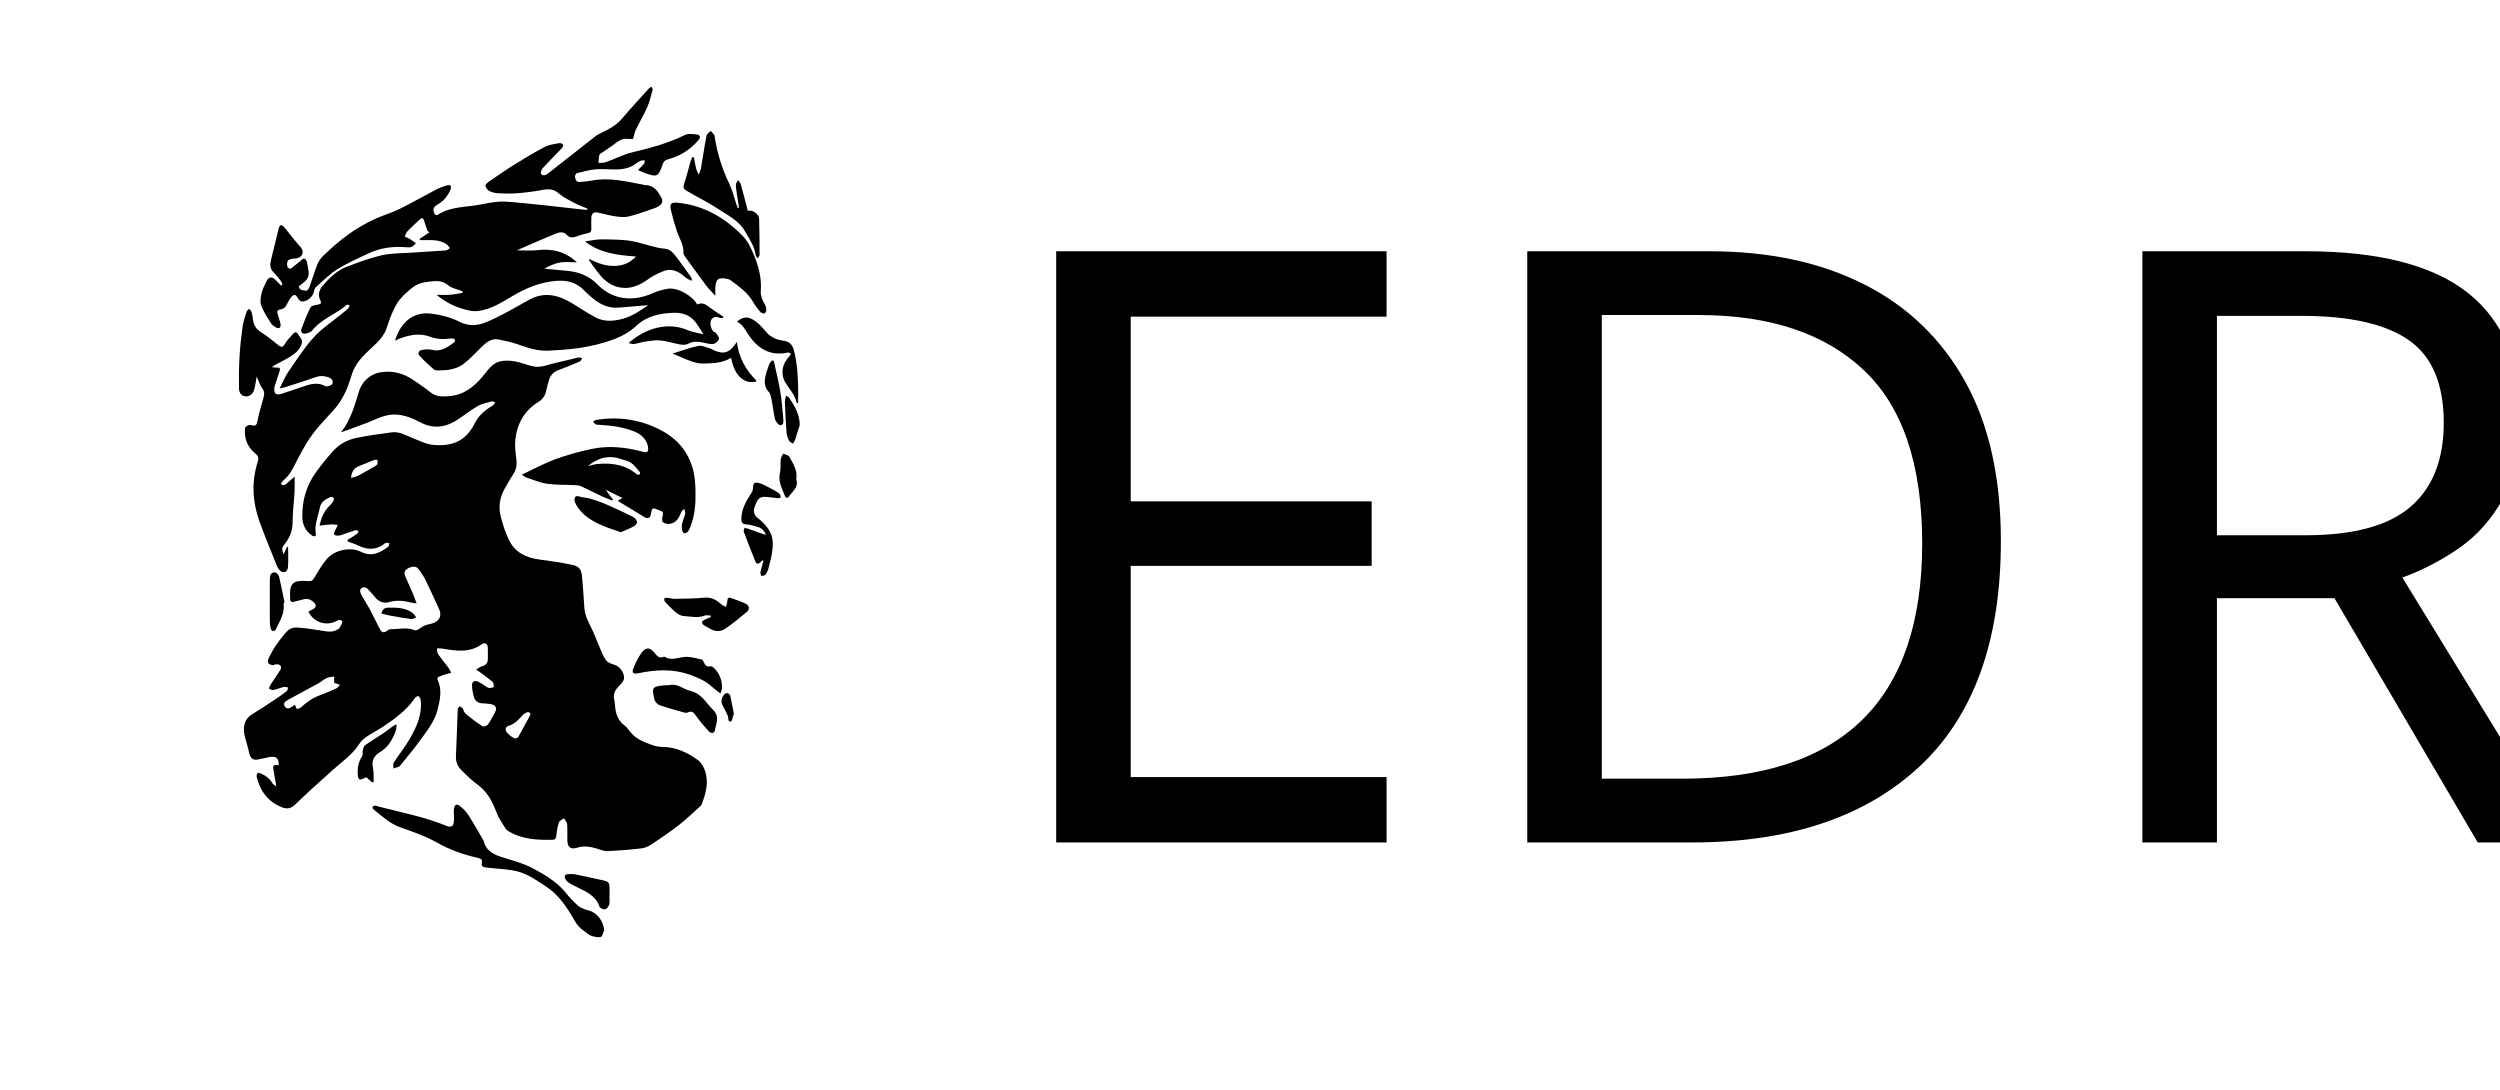
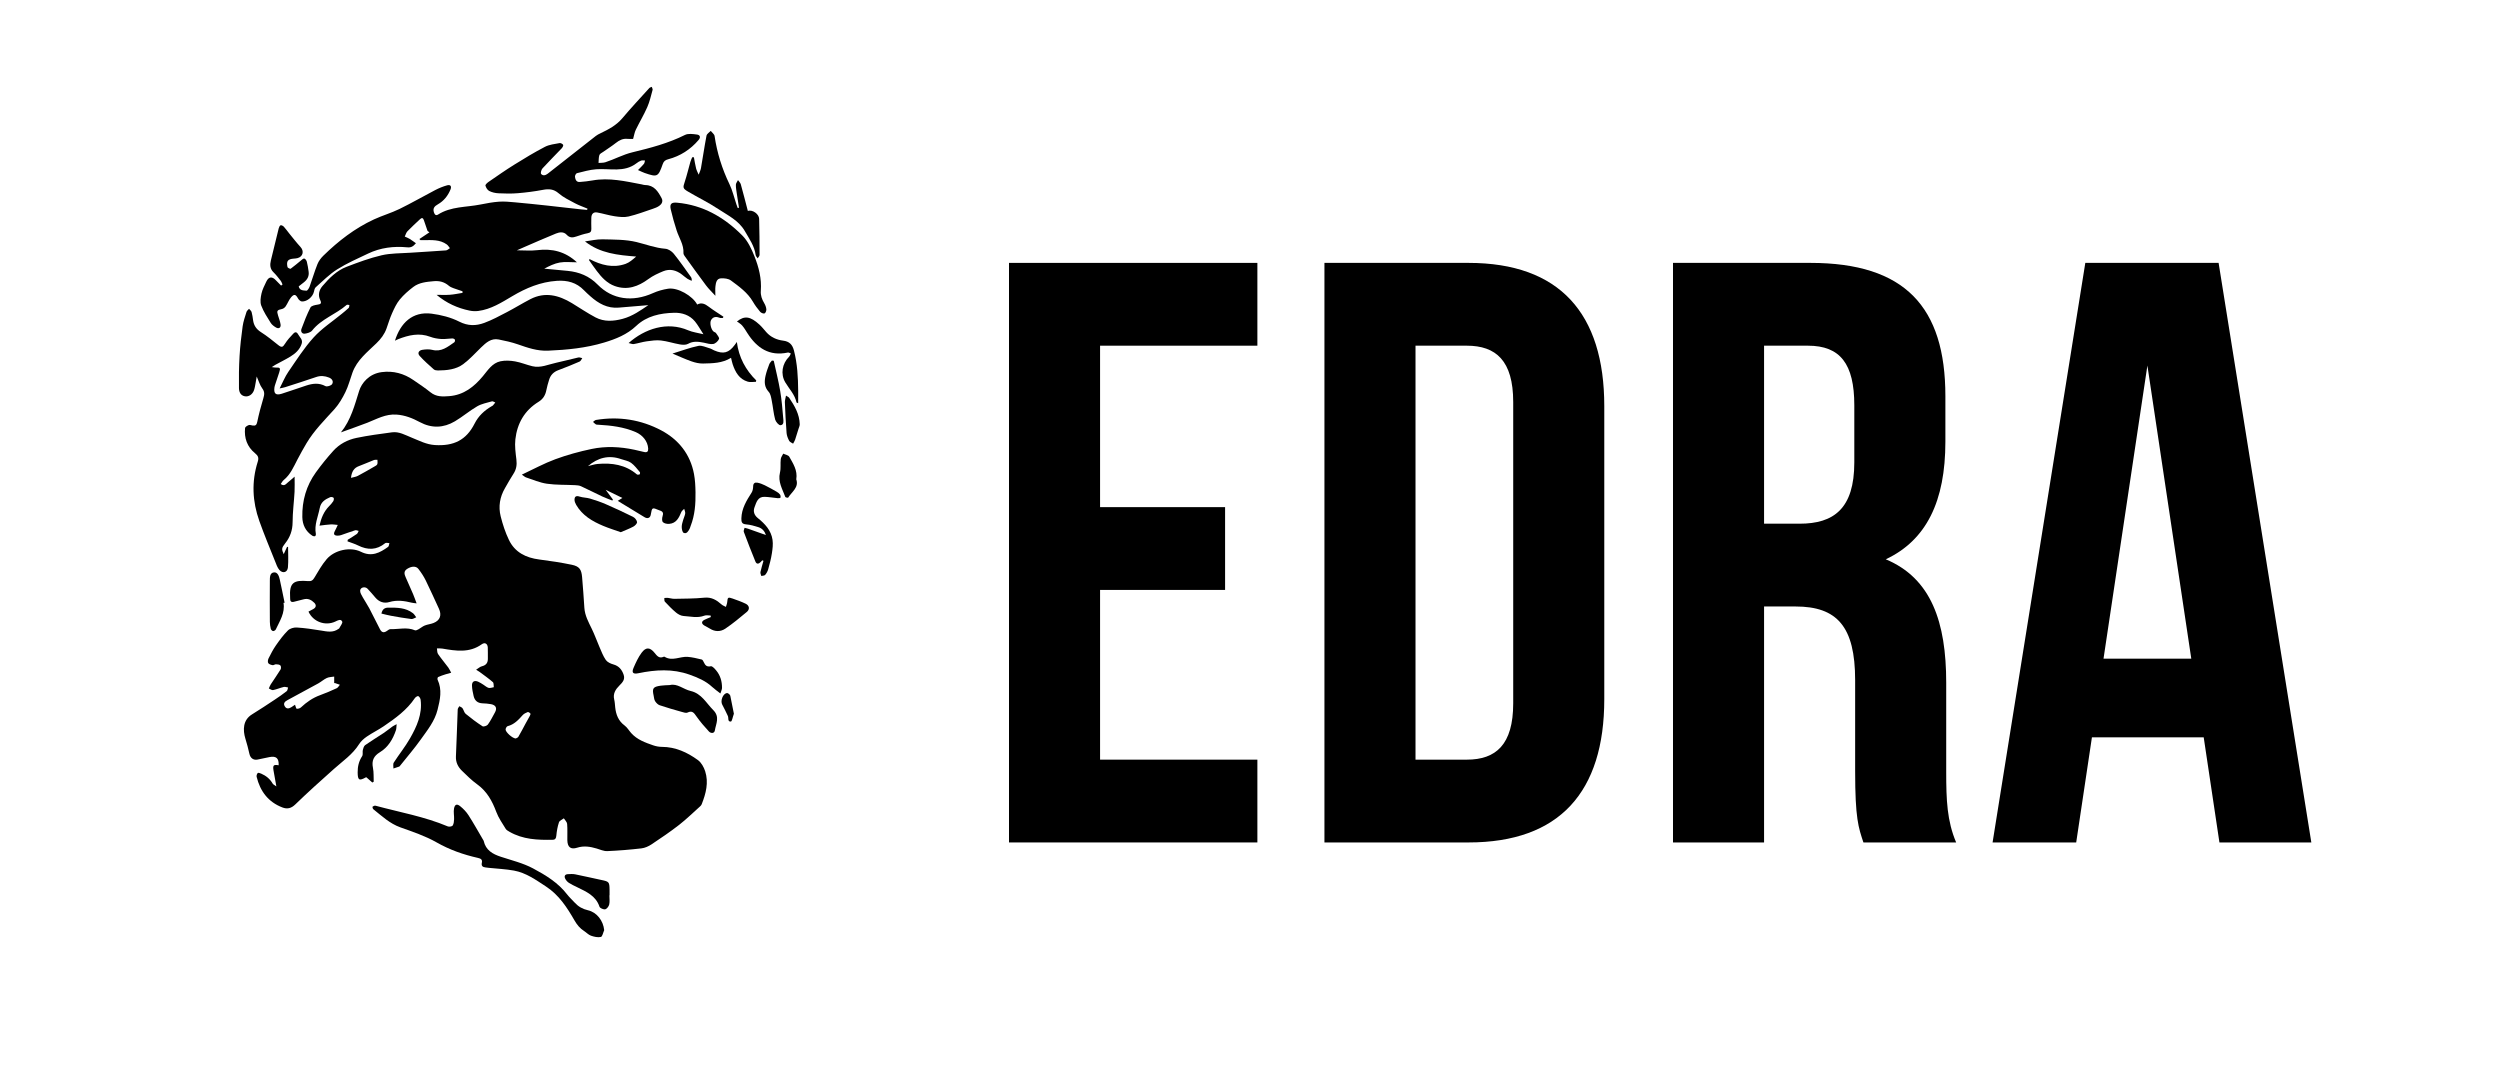
<svg xmlns="http://www.w3.org/2000/svg" version="1.1" id="Layer_1" x="0px" y="0px" width="699px" height="304.5px" viewBox="336 137.5 699 304.5" enable-background="new 336 137.5 699 304.5" xml:space="preserve">
-   <text transform="matrix(1 0 0 1 608.8564 373.0488)" font-family="'BebasNeueBold'" font-size="231.492" letter-spacing="3">EDRA</text>
+   <g enable-background="new    ">
+     <path d="M643.58,279.295h34.955v23.148H643.58v47.455h43.983v23.15h-69.447V211.004h69.447v23.15H643.58V279.295z" />
+     <path d="M706.313,211.004h40.279c25.464,0,37.965,14.121,37.965,40.048V333c0,25.928-12.501,40.049-37.965,40.049h-40.279V211.004z    M731.777,234.154v115.744h14.353c8.103,0,12.964-4.166,12.964-15.74v-84.264c0-11.574-4.861-15.74-12.964-15.74H731.777z" />
+     <path d="M857.013,373.049c-1.39-4.168-2.315-6.713-2.315-19.908v-25.465c0-15.047-5.093-20.602-16.667-20.602h-8.797v65.975H803.77   V211.004h38.428c26.39,0,37.732,12.269,37.732,37.271v12.73c0,16.668-5.324,27.549-16.667,32.873   c12.731,5.324,16.898,17.594,16.898,34.492v25c0,7.871,0.231,13.658,2.778,19.678H857.013z M829.233,234.154v49.77h9.954   c9.491,0,15.278-4.166,15.278-17.131V250.82c0-11.574-3.936-16.666-12.963-16.666H829.233z" />
+     <path d="M982.248,373.049h-25.696l-4.398-29.4h-31.251l-4.398,29.4h-23.38l25.927-162.044h37.27L982.248,373.049z M924.144,321.658   h24.538l-12.27-81.949L924.144,321.658z" />
+   </g>
  <g>
    <path d="M431.324,258.392c2.805-3.491,3.834-7.603,5.1-11.625c0.673-2.14,2.744-4.758,6.289-5.222   c3.25-0.426,6.191,0.375,8.865,2.213c1.623,1.115,3.271,2.204,4.799,3.438c1.609,1.299,3.396,1.211,5.26,1.062   c4.031-0.325,6.9-2.604,9.355-5.547c1.42-1.7,2.629-3.714,4.957-4.201c1.303-0.274,2.748-0.194,4.073,0.037   c1.64,0.288,3.208,0.964,4.837,1.351c2.311,0.551,4.436-0.498,6.619-0.965c2.088-0.445,4.146-1.02,6.229-1.484   c0.334-0.074,0.729,0.117,1.098,0.187c-0.244,0.327-0.42,0.813-0.744,0.955c-1.955,0.848-3.926,1.662-5.924,2.396   c-1.352,0.496-2.215,1.377-2.615,2.727c-0.281,0.943-0.58,1.889-0.758,2.854c-0.264,1.422-0.947,2.524-2.176,3.276   c-3.93,2.411-5.989,6.04-6.494,10.503c-0.209,1.848,0.064,3.771,0.292,5.641c0.176,1.461-0.004,2.74-0.822,3.984   c-0.856,1.303-1.6,2.68-2.383,4.031c-1.423,2.455-1.878,5.124-1.196,7.842c0.564,2.258,1.301,4.518,2.307,6.609   c1.668,3.479,4.748,5,8.482,5.479c3.049,0.392,6.098,0.851,9.104,1.476c2.102,0.438,2.691,1.291,2.875,3.432   c0.246,2.861,0.451,5.727,0.635,8.593c0.139,2.164,1.15,3.989,2.07,5.876c0.807,1.648,1.414,3.393,2.148,5.078   c0.539,1.234,1.012,2.533,1.77,3.625c0.43,0.617,1.332,1.044,2.104,1.254c1.578,0.432,2.418,1.487,2.896,2.916   c0.432,1.295-0.301,2.111-1.182,2.982c-1.047,1.035-1.873,2.267-1.459,3.93c0.174,0.706,0.195,1.447,0.275,2.175   c0.219,2.032,0.881,3.791,2.625,5.077c0.738,0.544,1.225,1.424,1.852,2.125c1.652,1.843,3.9,2.648,6.145,3.423   c0.766,0.264,1.605,0.426,2.414,0.428c3.818,0.014,7.115,1.527,10.094,3.696c0.941,0.687,1.65,1.962,2.023,3.112   c1.021,3.169,0.211,6.242-0.967,9.23c-0.088,0.221-0.256,0.428-0.436,0.588c-1.953,1.75-3.834,3.595-5.898,5.203   c-2.48,1.93-5.09,3.697-7.707,5.438c-0.832,0.55-1.852,1.005-2.828,1.117c-3.172,0.365-6.361,0.629-9.551,0.763   c-0.977,0.04-1.982-0.438-2.961-0.726c-1.793-0.527-3.555-0.828-5.43-0.229c-1.834,0.585-2.719-0.154-2.758-2.104   c-0.029-1.52,0.074-3.049-0.057-4.558c-0.045-0.538-0.598-1.032-0.92-1.548c-0.473,0.365-1.209,0.646-1.365,1.114   c-0.395,1.188-0.617,2.456-0.732,3.709c-0.072,0.756-0.264,1.157-1.041,1.174c-4.182,0.087-8.314-0.075-12.07-2.244   c-0.385-0.224-0.835-0.466-1.052-0.821c-0.931-1.537-2-3.039-2.618-4.701c-1.143-3.073-2.624-5.784-5.367-7.752   c-1.525-1.095-2.877-2.447-4.23-3.763c-1.115-1.083-1.777-2.375-1.697-4.042c0.211-4.373,0.316-8.75,0.5-13.125   c0.012-0.306,0.295-0.601,0.452-0.899c0.3,0.184,0.692,0.301,0.882,0.563c0.352,0.488,0.458,1.214,0.891,1.569   c1.504,1.236,3.067,2.414,4.699,3.473c0.297,0.192,1.247-0.113,1.506-0.471c0.764-1.053,1.338-2.247,1.978-3.391   c0.663-1.183,0.282-2.045-1.085-2.312c-0.803-0.156-1.631-0.199-2.451-0.24c-1.341-0.067-2.137-0.784-2.425-2.042   c-0.22-0.953-0.429-1.929-0.458-2.898c-0.035-1.139,0.652-1.555,1.705-1.116c0.521,0.218,0.996,0.557,1.484,0.854   c0.488,0.299,0.932,0.744,1.459,0.887c0.436,0.117,0.963-0.113,1.451-0.19c-0.076-0.483,0.021-1.169-0.26-1.417   c-1.168-1.021-2.451-1.913-3.696-2.845c-0.223-0.167-0.471-0.302-0.987-0.63c0.64-0.396,1.08-0.827,1.596-0.952   c1.208-0.292,1.721-0.992,1.688-2.199c-0.029-1.026,0.035-2.058-0.025-3.081c-0.063-1.066-0.824-1.492-1.684-0.877   c-3.464,2.477-7.232,1.857-11.021,1.205c-0.492-0.085-1.008-0.035-1.512-0.047c0.094,0.527,0.033,1.158,0.31,1.562   c0.896,1.309,1.933,2.521,2.877,3.797c0.323,0.438,0.535,0.957,0.798,1.438c-0.516,0.144-1.037,0.269-1.547,0.437   c-0.712,0.231-1.43,0.461-2.107,0.774c-0.14,0.065-0.234,0.547-0.145,0.74c1.32,2.809,0.701,5.562-0.006,8.396   c-0.807,3.232-2.852,5.713-4.691,8.307c-1.773,2.501-3.787,4.831-5.699,7.233c-0.103,0.129-0.201,0.301-0.338,0.353   c-0.529,0.2-1.074,0.36-1.615,0.536c0.021-0.56-0.164-1.25,0.096-1.654c1.462-2.28,3.188-4.401,4.527-6.745   c1.897-3.318,3.496-6.802,2.984-10.811c-0.048-0.381-0.336-0.852-0.652-1.025c-0.174-0.096-0.762,0.259-0.957,0.549   c-2.248,3.352-5.448,5.646-8.703,7.866c-1.524,1.039-3.202,1.851-4.725,2.892c-0.826,0.562-1.644,1.283-2.168,2.119   c-1.818,2.888-4.594,4.753-7.062,6.958c-3.638,3.247-7.274,6.503-10.774,9.897c-1.156,1.122-2.257,1.362-3.607,0.847   c-3.976-1.518-6.221-4.537-7.209-8.572c-0.08-0.324,0.088-0.82,0.322-1.064c0.123-0.133,0.656,0.049,0.965,0.184   c1.344,0.587,2.442,1.461,3.187,2.768c0.157,0.277,0.54,0.428,1.044,0.805c-0.301-1.684-0.564-3.075-0.797-4.471   c-0.24-1.445,0.029-1.703,1.438-1.438c0.092-1.962-0.666-2.655-2.545-2.3c-1.121,0.212-2.232,0.472-3.351,0.699   c-1.181,0.238-2.031-0.439-2.284-1.619c-0.307-1.434-0.705-2.849-1.128-4.252c-0.716-2.38-0.724-5.179,1.867-6.767   c2.163-1.33,4.278-2.738,6.396-4.14c1.125-0.746,2.234-1.519,3.297-2.351c0.246-0.193,0.265-0.674,0.387-1.021   c-0.401-0.061-0.834-0.243-1.2-0.154c-1.013,0.244-1.983,0.67-3,0.879c-0.347,0.071-0.784-0.289-1.181-0.453   c0.175-0.381,0.303-0.791,0.529-1.139c0.913-1.402,1.887-2.768,2.76-4.193c0.168-0.275,0.136-0.924-0.07-1.117   c-0.275-0.258-0.807-0.301-1.232-0.314c-0.308-0.01-0.648,0.305-0.929,0.249c-0.444-0.087-1.022-0.257-1.228-0.589   c-0.191-0.309-0.096-0.938,0.092-1.314c0.621-1.235,1.254-2.48,2.043-3.611c1.023-1.471,2.099-2.936,3.361-4.191   c0.562-0.559,1.653-0.88,2.475-0.828c2.281,0.145,4.557,0.479,6.816,0.854c1.68,0.28,3.325,0.658,4.853-0.468   c0.065-0.049,0.171-0.073,0.2-0.137c0.316-0.646,1.035-1.488,0.842-1.906c-0.393-0.853-1.264-0.316-1.926-0.004   c-2.797,1.314-6.199,0.084-7.504-2.783c0.455-0.242,0.92-0.479,1.373-0.735c0.824-0.462,0.836-1.147,0.256-1.729   c-0.803-0.808-1.778-1.313-3.002-0.971c-0.869,0.242-1.754,0.426-2.623,0.67c-0.836,0.233-1.156-0.113-1.131-0.916   c0.002-0.041,0-0.084-0.002-0.125c-0.291-4.338,0.987-5.061,5.015-4.725c0.899,0.075,1.301-0.186,1.743-0.917   c1.072-1.782,2.105-3.629,3.445-5.204c2.182-2.564,6.619-3.558,9.6-2.072c2.992,1.493,5.289,0.277,7.584-1.375   c0.246-0.179,0.25-0.693,0.367-1.053c-0.399-0.003-0.94-0.178-1.176,0.016c-2.4,1.979-4.91,1.968-7.586,0.636   c-0.939-0.468-1.963-0.767-2.949-1.142c0.021-0.148,0.041-0.298,0.062-0.447c0.854-0.535,1.729-1.041,2.549-1.623   c0.247-0.176,0.344-0.562,0.51-0.852c-0.328-0.066-0.697-0.266-0.979-0.179c-1.324,0.41-2.621,0.91-3.938,1.353   c-0.305,0.103-0.643,0.152-0.963,0.152c-1.009-0.002-1.244-0.439-0.771-1.312c0.296-0.547,0.539-1.123,0.807-1.687   c-0.658-0.052-1.318-0.174-1.971-0.142c-0.998,0.053-1.99,0.211-3.146,0.344c0.492-2.172,1.23-3.939,2.641-5.389   c0.429-0.44,0.861-0.894,1.191-1.405c0.168-0.263,0.264-0.771,0.12-0.981c-0.137-0.197-0.692-0.298-0.954-0.186   c-1.387,0.59-2.599,1.343-2.923,3.033c-0.459,2.4-1.571,4.695-1.087,7.244c0.038,0.198-0.09,0.588-0.22,0.625   c-0.229,0.068-0.563,0.008-0.771-0.129c-1.869-1.225-2.75-3.043-2.793-5.207c-0.089-4.562,1.107-8.789,3.791-12.5   c1.508-2.086,3.137-4.1,4.86-6.012c1.721-1.908,3.989-3.105,6.472-3.621c3.284-0.679,6.62-1.123,9.947-1.566   c2.007-0.269,3.73,0.779,5.516,1.49c2.117,0.844,4.096,1.926,6.512,2.071c5.228,0.317,8.732-1.368,11.068-5.998   c1.088-2.157,2.719-3.649,4.732-4.834c0.142-0.083,0.306-0.147,0.414-0.264c0.23-0.251,0.432-0.53,0.646-0.797   c-0.316-0.118-0.68-0.402-0.939-0.328c-1.401,0.399-2.897,0.679-4.133,1.396c-2.154,1.25-4.071,2.908-6.217,4.18   c-3.186,1.889-6.502,2.016-9.832,0.223c-2.027-1.092-4.095-1.922-6.486-2.096c-3.076-0.223-5.541,1.25-8.196,2.285   C436.242,256.643,433.775,257.496,431.324,258.392z M452.486,306.205c-0.658-0.09-1.01-0.107-1.346-0.189   c-2.083-0.509-4.137-0.824-6.288-0.18c-1.467,0.438-2.837-0.012-3.879-1.231c-0.722-0.843-1.433-1.696-2.203-2.493   c-0.69-0.715-2.019-0.414-2.073,0.521c-0.037,0.61,0.407,1.283,0.732,1.875c0.568,1.035,1.259,2.003,1.811,3.046   c1.035,1.956,1.986,3.956,3.017,5.916c0.495,0.945,1.149,1.021,2.006,0.381c0.276-0.206,0.632-0.456,0.942-0.445   c2.274,0.07,4.584-0.641,6.828,0.328c0.252,0.108,0.707-0.138,1.021-0.309c0.581-0.316,1.09-0.789,1.696-1.029   c0.793-0.316,1.683-0.395,2.477-0.712c1.832-0.729,2.336-2.196,1.49-4.001c-1.234-2.633-2.401-5.3-3.688-7.906   c-0.558-1.134-1.273-2.207-2.045-3.209c-0.662-0.865-1.925-0.781-3.13-0.016c-1.024,0.65-0.823,1.469-0.423,2.361   c0.704,1.565,1.4,3.136,2.077,4.715C451.822,304.365,452.08,305.131,452.486,306.205z M429.441,328.498c0-0.69,0-1.26,0-1.828   c-0.693,0.122-1.447,0.113-2.064,0.398c-0.846,0.39-1.562,1.055-2.385,1.51c-2.871,1.586-5.764,3.133-8.646,4.695   c-0.673,0.365-1.2,0.852-0.752,1.666c0.468,0.852,1.182,0.734,1.891,0.277c0.359-0.23,0.709-0.477,1.002-0.674   c0.188,0.482,0.295,1.105,0.465,1.125c0.385,0.042,0.902-0.108,1.188-0.372c1.575-1.474,3.295-2.677,5.344-3.419   c1.58-0.573,3.127-1.244,4.653-1.946c0.368-0.169,0.599-0.639,0.892-0.971c-0.439-0.154-0.877-0.315-1.32-0.457   C429.602,328.469,429.478,328.498,429.441,328.498z M480.203,343.984c0.156-0.096,0.576-0.209,0.733-0.478   c0.716-1.216,1.353-2.478,2.026-3.72c0.371-0.687,0.773-1.357,1.137-2.049c0.119-0.227,0.297-0.596,0.205-0.721   c-0.165-0.222-0.583-0.49-0.771-0.418c-0.515,0.195-1.061,0.473-1.416,0.874c-1.18,1.332-2.362,2.603-4.188,3.065   c-0.261,0.066-0.556,0.599-0.565,0.923C477.342,342.193,479.264,343.947,480.203,343.984z M434.133,271.107   c0.732-0.203,1.367-0.27,1.895-0.545c1.559-0.816,3.08-1.71,4.606-2.589c0.315-0.181,0.728-0.374,0.848-0.664   c0.15-0.36,0.044-0.829,0.048-1.25c-0.332,0.021-0.695-0.042-0.99,0.072c-1.404,0.543-2.775,1.176-4.189,1.694   C434.933,268.346,434.334,269.387,434.133,271.107z" />
    <path d="M458.068,219.938c1.241,0,2.487,0.071,3.723-0.021c1.185-0.088,2.359-0.346,3.537-0.529   c-0.008-0.152-0.015-0.304-0.021-0.456c-0.376-0.124-0.762-0.23-1.128-0.377c-0.913-0.363-1.979-0.556-2.69-1.162   c-1.268-1.081-2.642-1.416-4.207-1.273c-2.01,0.183-4.072,0.352-5.731,1.616c-1.366,1.04-2.693,2.198-3.778,3.517   c-0.916,1.112-1.548,2.491-2.146,3.825c-0.621,1.379-1.051,2.847-1.562,4.275c-0.577,1.62-1.569,2.912-2.812,4.12   c-2.543,2.474-5.439,4.69-6.705,8.215c-0.65,1.812-1.127,3.708-1.967,5.429c-0.832,1.705-1.83,3.408-3.092,4.809   c-2.748,3.051-5.674,5.943-7.791,9.502c-0.881,1.482-1.716,2.994-2.516,4.521c-1.082,2.067-1.975,4.248-3.865,5.779   c-0.33,0.268-0.527,0.698-0.822,1.102c1.02,0.771,1.492-0.059,2.045-0.494c0.588-0.465,1.143-0.975,1.83-1.566   c0,1.6,0.062,2.938-0.013,4.27c-0.159,2.82-0.536,5.637-0.545,8.455c-0.008,2.316-0.719,4.248-2.131,6.002   c-0.938,1.168-0.995,1.576-0.356,2.953c0.35-0.767,0.648-1.416,0.946-2.067c0.093,0.021,0.185,0.039,0.276,0.06   c0,1.896,0.125,3.805-0.041,5.688c-0.124,1.413-1.434,1.806-2.377,0.743c-0.566-0.641-0.862-1.547-1.189-2.369   c-1.504-3.772-3.078-7.521-4.436-11.346c-1.93-5.436-2.205-10.978-0.448-16.525c0.347-1.1,0.162-1.675-0.776-2.438   c-2.182-1.771-3.041-4.232-2.761-7.024c0.032-0.315,0.634-0.67,1.04-0.821c0.305-0.111,0.719,0.075,1.085,0.128   c0.791,0.117,1.104-0.149,1.282-1.015c0.46-2.233,1.057-4.443,1.71-6.629c0.301-1.006,0.407-1.785-0.302-2.73   c-0.668-0.891-0.979-2.05-1.559-3.34c-0.109,0.666-0.174,1.117-0.263,1.562c-0.149,0.763-0.239,1.549-0.493,2.275   c-0.418,1.202-1.484,1.885-2.535,1.705c-1.273-0.218-1.652-1.289-1.669-2.283c-0.048-2.99-0.009-5.988,0.166-8.972   c0.163-2.776,0.476-5.549,0.86-8.302c0.191-1.371,0.667-2.707,1.081-4.037c0.103-0.333,0.468-0.583,0.713-0.872   c0.245,0.299,0.61,0.563,0.709,0.905c0.214,0.738,0.312,1.516,0.418,2.281c0.203,1.474,0.905,2.519,2.206,3.342   c1.686,1.066,3.242,2.341,4.803,3.589c0.971,0.774,1.282,0.67,1.928-0.367c0.64-1.028,1.486-1.94,2.324-2.826   c0.438-0.462,0.915-0.558,1.342,0.231c0.465,0.855,1.387,1.455,0.967,2.673c-0.562,1.625-1.746,2.674-3.123,3.519   c-1.362,0.836-2.807,1.538-4.211,2.307c-0.268,0.146-0.518,0.324-1.027,0.646c0.555,0.068,0.814,0.136,1.072,0.125   c1.306-0.045,1.436,0.126,1.013,1.4c-0.349,1.053-0.704,2.104-1.049,3.157c-0.103,0.312-0.216,0.627-0.265,0.949   c-0.258,1.77,0.34,2.344,2.021,1.819c2.31-0.722,4.583-1.554,6.885-2.3c1.792-0.582,3.548-0.803,5.356,0.173   c0.424,0.229,1.586-0.136,1.855-0.571c0.428-0.688,0.064-1.46-0.857-1.824c-1.196-0.474-2.344-0.586-3.594-0.156   c-2.869,0.99-5.767,1.902-8.656,2.834c-0.41,0.132-0.844,0.195-1.568,0.357c0.885-1.717,1.489-3.26,2.402-4.588   c2.275-3.305,4.443-6.736,7.125-9.689c2.263-2.493,5.185-4.387,7.812-6.549c0.666-0.547,1.346-1.082,1.963-1.68   c0.174-0.168,0.146-0.543,0.211-0.822c-0.264-0.011-0.631-0.143-0.773-0.018c-3.02,2.645-7.068,3.893-9.651,7.154   c-0.409,0.519-1.319,0.789-2.034,0.879c-0.85,0.107-1.205-0.647-0.953-1.331c0.75-2.03,1.541-4.058,2.518-5.982   c0.238-0.472,1.227-0.685,1.902-0.786c0.89-0.132,1.324-0.277,0.828-1.291c-0.695-1.417-0.301-2.839,0.625-3.924   c1.896-2.22,3.984-4.326,6.769-5.388c3.207-1.223,6.448-2.441,9.78-3.215c2.559-0.595,5.277-0.521,7.928-0.705   c3.357-0.232,6.718-0.406,10.072-0.66c0.377-0.028,0.728-0.41,1.091-0.626c-0.291-0.35-0.523-0.778-0.88-1.036   c-1.938-1.402-4.193-1.217-6.408-1.203c-0.321,0.002-0.643,0-0.963,0c-0.096-0.104-0.191-0.209-0.286-0.314   c0.937-0.624,1.87-1.247,2.804-1.87c-0.174-0.127-0.349-0.254-0.523-0.382c-0.342-0.992-0.696-1.981-1.019-2.981   c-0.207-0.642-0.534-0.826-1.058-0.334c-1.197,1.122-2.413,2.227-3.549,3.409c-0.365,0.378-0.502,0.976-0.743,1.474   c0.444,0.205,0.911,0.372,1.327,0.625c0.596,0.363,1.154,0.789,1.791,1.233c-0.771,0.909-1.327,1.257-2.437,1.149   c-3.763-0.367-7.47,0.09-10.928,1.74c-2.925,1.395-5.919,2.703-8.649,4.419c-2.191,1.376-4.05,3.288-6.009,5.014   c-0.296,0.262-0.394,0.798-0.491,1.229c-0.32,1.425-1.881,2.796-3.367,2.739c-0.383-0.015-0.888-0.474-1.096-0.859   c-0.604-1.124-1.064-1.308-1.906-0.336c-0.641,0.738-0.979,1.729-1.537,2.552c-0.229,0.336-0.648,0.668-1.035,0.748   c-1.364,0.283-1.514,0.486-1.088,1.821c0.26,0.819,0.568,1.64,0.697,2.481c0.143,0.925-0.484,1.338-1.283,0.863   c-0.553-0.328-1.137-0.752-1.467-1.283c-0.974-1.568-2.015-3.14-2.654-4.85c-0.366-0.982-0.17-2.273,0.07-3.358   c0.256-1.144,0.829-2.228,1.334-3.304c0.686-1.466,1.646-1.56,2.75-0.341c0.446,0.494,0.932,0.952,1.401,1.426   c0.133-0.104,0.267-0.21,0.399-0.316c-0.176-0.361-0.299-0.766-0.541-1.075c-0.631-0.809-1.26-1.634-1.994-2.345   c-1-0.971-1.012-2.096-0.725-3.301c0.715-2.992,1.441-5.98,2.19-8.964c0.083-0.327,0.284-0.777,0.536-0.864   c0.234-0.081,0.689,0.172,0.908,0.408c0.529,0.57,0.965,1.225,1.459,1.828c1.056,1.29,2.074,2.614,3.199,3.841   c1.034,1.131,0.707,2.647-0.773,3.084c-0.35,0.104-0.727,0.13-1.094,0.158c-1.681,0.123-2.139,0.682-1.779,2.365   c0.047,0.221,0.76,0.555,0.895,0.459c0.982-0.706,1.891-1.515,2.84-2.273c0.297-0.238,0.688-0.627,0.953-0.569   c0.295,0.063,0.625,0.526,0.717,0.873c0.235,0.908,0.371,1.844,0.504,2.775c0.179,1.262-0.346,2.236-1.326,2.998   c-0.482,0.375-0.96,0.754-1.45,1.14c0.29,1.243,1.369,1.109,2.177,1.2c0.254,0.029,0.717-0.704,0.883-1.162   c0.754-2.076,1.362-4.208,2.183-6.256c0.353-0.882,0.983-1.718,1.672-2.389c4.188-4.093,8.788-7.65,14.132-10.124   c2.336-1.081,4.844-1.799,7.153-2.926c3.388-1.653,6.655-3.553,10.002-5.291c1.047-0.542,2.163-0.996,3.296-1.312   c0.943-0.263,1.314,0.266,0.938,1.181c-0.723,1.758-1.859,3.181-3.523,4.133c-0.895,0.511-1.48,1.075-1.102,2.249   c0.223,0.689,0.596,0.966,1.15,0.613c3.628-2.314,7.868-2.007,11.846-2.809c1.721-0.346,3.459-0.669,5.203-0.793   c1.458-0.104,2.943,0.045,4.409,0.176c3.022,0.27,6.042,0.587,9.06,0.912c3.137,0.337,6.271,0.707,9.408,1.057   c0.586,0.065,1.174,0.101,1.76,0.15c0.033-0.118,0.064-0.234,0.098-0.353c-1.164-0.492-2.375-0.901-3.486-1.494   c-1.576-0.841-3.24-1.632-4.57-2.786c-1.398-1.213-2.742-1.285-4.41-0.968c-2.312,0.439-4.664,0.74-7.012,0.936   c-1.795,0.15-3.615,0.111-5.418,0.023c-0.875-0.042-1.806-0.255-2.578-0.648c-0.498-0.253-0.908-0.936-1.055-1.504   c-0.068-0.264,0.525-0.797,0.918-1.065c2.355-1.62,4.701-3.263,7.127-4.773c2.811-1.75,5.652-3.474,8.586-4.999   c1.227-0.638,2.723-0.781,4.115-1.05c0.303-0.058,0.84,0.231,0.982,0.509c0.105,0.204-0.182,0.72-0.422,0.974   c-1.779,1.877-3.623,3.695-5.363,5.605c-0.33,0.362-0.582,1.298-0.371,1.545c0.486,0.574,1.217,0.423,1.854-0.08   c4.473-3.529,8.955-7.044,13.445-10.55c0.379-0.296,0.824-0.519,1.262-0.728c2.26-1.087,4.449-2.215,6.131-4.209   c2.43-2.884,5.01-5.642,7.543-8.439c0.162-0.18,0.459-0.238,0.693-0.353c0.086,0.29,0.303,0.616,0.232,0.863   c-0.449,1.62-0.814,3.286-1.486,4.815c-0.951,2.161-2.176,4.201-3.209,6.329c-0.348,0.713-0.461,1.539-0.75,2.552   c-0.404,0-0.998,0.051-1.582-0.011c-1.285-0.136-2.283,0.384-3.264,1.157c-1.113,0.881-2.328,1.637-3.49,2.46   c-0.395,0.278-0.969,0.527-1.094,0.91c-0.225,0.687-0.174,1.465-0.236,2.205c0.643-0.059,1.32-0.003,1.918-0.197   c2.559-0.827,4.893-2.138,7.582-2.785c4.994-1.204,10.002-2.512,14.664-4.846c0.914-0.459,2.246-0.258,3.354-0.113   c0.879,0.114,1.102,0.764,0.449,1.528c-2.277,2.671-5.109,4.488-8.494,5.384c-0.809,0.214-1.244,0.544-1.525,1.351   c-1.262,3.604-1.506,3.705-5.045,2.487c-0.561-0.194-1.092-0.475-1.875-0.82c0.68-0.694,1.213-1.178,1.66-1.731   c0.193-0.239,0.207-0.622,0.305-0.939c-0.371,0.001-0.771-0.09-1.1,0.027c-0.455,0.162-0.885,0.439-1.271,0.737   c-3.459,2.671-7.482,1.394-11.293,1.688c-1.812,0.139-3.604,0.654-5.379,1.095c-0.262,0.065-0.584,0.69-0.539,1.009   c0.102,0.726,0.352,1.527,1.344,1.447c1.182-0.096,2.371-0.213,3.537-0.426c4.691-0.851,9.223,0.234,13.771,1.097   c0.324,0.061,0.643,0.191,0.963,0.193c2.516,0.006,3.617,1.795,4.611,3.674c0.463,0.875,0.053,1.636-0.674,2.143   c-0.525,0.369-1.16,0.612-1.775,0.819c-2.254,0.756-4.484,1.61-6.789,2.15c-1.219,0.286-2.592,0.126-3.859-0.061   c-1.656-0.243-3.266-0.767-4.914-1.062c-1.068-0.192-1.619,0.434-1.645,1.486c-0.023,1.026-0.025,2.055,0.006,3.081   c0.023,0.74-0.236,1.086-1.018,1.234c-1.082,0.205-2.141,0.559-3.184,0.921c-1.012,0.353-1.869,0.402-2.686-0.486   c-0.846-0.919-1.998-0.753-2.99-0.353c-2.889,1.166-5.736,2.438-8.6,3.67c-0.697,0.3-1.39,0.609-2.337,1.025   c2.086,0,3.888,0.179,5.642-0.036c4.193-0.516,7.891,0.372,11.145,3.393c-1.691,0-3.283-0.205-4.795,0.058   c-1.521,0.264-2.959,0.994-4.342,1.718c2.184,0.205,4.367,0.391,6.547,0.616c3.23,0.333,6.02,1.429,8.395,3.856   c4.072,4.159,9.707,4.95,15.479,2.352c1.318-0.594,2.771-0.996,4.201-1.218c2.699-0.419,6.865,2.005,8.137,4.43   c1.201-0.658,2.188-0.189,3.201,0.586c1.322,1.008,2.75,1.875,4.131,2.806c-0.041,0.116-0.082,0.231-0.123,0.348   c-0.277,0-0.582,0.079-0.824-0.013c-0.979-0.374-1.883-0.426-2.486,0.586c-0.48,0.804-0.018,2.722,0.73,3.273   c0.195,0.145,0.506,0.193,0.625,0.377c0.35,0.539,1.002,1.27,0.85,1.653c-0.242,0.609-0.984,1.292-1.615,1.407   c-0.83,0.152-1.76-0.195-2.641-0.365c-1.504-0.292-2.947-0.5-4.42,0.333c-0.6,0.339-1.525,0.278-2.262,0.153   c-1.777-0.305-3.518-0.895-5.301-1.1c-1.301-0.15-2.666,0.056-3.982,0.237c-1.213,0.168-2.396,0.56-3.605,0.763   c-0.396,0.065-0.84-0.153-1.453-0.282c4.521-3.999,10.768-6.106,16.662-3.562c1.24,0.536,2.646,0.696,4.26,1.099   c-0.92-1.405-1.541-2.57-2.363-3.571c-1.492-1.815-3.641-2.489-5.844-2.429c-3.867,0.104-7.652,0.89-10.582,3.664   c-2.578,2.441-5.729,3.678-8.986,4.66c-5.096,1.537-10.355,2.047-15.668,2.273c-3.029,0.129-5.707-0.822-8.46-1.777   c-1.729-0.601-3.54-0.994-5.34-1.352c-2.124-0.421-3.541,0.896-4.924,2.225c-1.646,1.583-3.181,3.326-5.003,4.672   c-2.03,1.498-4.553,1.744-7.04,1.765c-0.397,0.003-0.904-0.062-1.177-0.304c-1.361-1.209-2.742-2.418-3.957-3.768   c-0.707-0.784-0.211-1.546,0.736-1.698c0.911-0.145,1.911-0.212,2.79,0.011c2.562,0.646,4.315-0.849,6.165-2.123   c0.162-0.11,0.25-0.571,0.152-0.75c-0.104-0.188-0.473-0.332-0.719-0.325c-1.024,0.028-2.057,0.231-3.069,0.161   c-1.038-0.07-2.11-0.248-3.078-0.616c-3.116-1.188-6.049-0.478-8.97,0.655c-0.281,0.108-0.547,0.258-0.918,0.436   c1.548-4.932,4.875-8.252,10.257-7.559c2.642,0.34,5.376,1.031,7.729,2.229c2.438,1.24,4.682,1.2,6.981,0.354   c2.181-0.803,4.25-1.926,6.317-3.004c2.215-1.154,4.346-2.479,6.564-3.629c4.098-2.125,7.941-1.131,11.645,1.11   c2.199,1.333,4.336,2.792,6.605,3.989c2.406,1.269,4.998,1.083,7.562,0.396c2.783-0.744,5.068-2.396,7.195-3.828   c-2.652,0.221-5.484,0.463-8.314,0.692c-3.148,0.255-5.635-1.161-7.881-3.159c-0.613-0.546-1.229-1.097-1.797-1.688   c-2.094-2.177-4.635-2.844-7.607-2.643c-4.564,0.309-8.587,1.999-12.448,4.289c-2.998,1.777-5.964,3.677-9.528,4.138   c-0.791,0.103-1.635,0.056-2.416-0.104C463.925,223.648,460.849,222.265,458.068,219.938z" />
    <path d="M508.715,277.541c0.406-0.256,0.896-0.561,1.295-0.809c-1.508-0.74-2.943-1.443-4.662-2.285   c0.791,1.065,1.402,1.891,2.016,2.717c-0.049,0.098-0.096,0.195-0.143,0.291c-0.943-0.375-1.904-0.707-2.82-1.137   c-1.998-0.937-3.957-1.951-5.961-2.869c-0.5-0.229-1.109-0.271-1.674-0.299c-2.617-0.132-5.264-0.029-7.846-0.401   c-1.994-0.286-3.91-1.136-5.85-1.77c-0.322-0.104-0.588-0.383-1.164-0.771c3.273-1.53,6.227-3.154,9.354-4.304   c3.291-1.209,6.711-2.151,10.145-2.873c3.969-0.832,8-0.635,11.98,0.218c0.922,0.196,1.834,0.438,2.754,0.639   c0.801,0.174,1.141-0.134,1.092-0.979c-0.121-2.045-1.574-3.772-3.482-4.596c-3.352-1.445-6.867-1.852-10.443-2.055   c-0.244-0.014-0.525,0.001-0.721-0.114c-0.291-0.172-0.521-0.448-0.775-0.68c0.271-0.187,0.525-0.494,0.822-0.544   c6.408-1.069,12.602-0.083,18.26,2.917c4.809,2.549,8.109,6.644,9.148,12.18c0.316,1.673,0.395,3.403,0.424,5.11   c0.055,3.214-0.172,6.404-1.365,9.447c-0.107,0.267-0.16,0.559-0.299,0.806c-0.361,0.657-0.807,1.466-1.645,1.103   c-0.363-0.158-0.541-1.068-0.545-1.639c-0.008-0.675,0.238-1.359,0.422-2.027c0.162-0.595,0.475-1.158,0.551-1.757   c0.055-0.411-0.182-0.86-0.283-1.294c-0.273,0.296-0.654,0.546-0.801,0.895c-0.666,1.604-1.391,3.154-3.391,3.312   c-0.59,0.047-1.377-0.1-1.756-0.479c-0.299-0.297-0.271-1.142-0.102-1.643c0.299-0.865,0.111-1.341-0.732-1.604   c-0.076-0.024-0.156-0.054-0.23-0.087c-1.971-0.83-1.971-0.83-2.338,1.271c-0.158,0.911-0.914,1.184-1.746,0.671   C513.74,280.588,511.266,279.094,508.715,277.541z M500.395,267.83c0.898-0.209,1.787-0.53,2.699-0.61   c3.992-0.349,7.768,0.198,10.967,2.912c0.16,0.134,0.549,0.112,0.764,0.015c0.111-0.05,0.188-0.525,0.084-0.642   c-0.783-0.905-1.51-1.914-2.465-2.603c-0.764-0.552-1.822-0.697-2.75-1.024C506.221,264.646,503.141,265.476,500.395,267.83z" />
    <path d="M536.02,220.203c-0.994-1.094-1.887-1.935-2.611-2.902c-2.043-2.721-4.02-5.49-6.01-8.25   c-0.16-0.224-0.316-0.533-0.303-0.793c0.125-2.338-1.232-4.213-1.902-6.303c-0.627-1.95-1.199-3.924-1.654-5.918   c-0.352-1.545,0.209-2.005,1.764-1.865c7.311,0.66,13.258,4.138,18.279,9.208c1.527,1.544,2.553,3.735,3.371,5.803   c1.211,3.049,2.027,6.259,1.771,9.609c-0.102,1.3,0.307,2.4,0.955,3.485c0.305,0.512,0.543,1.123,0.592,1.709   c0.035,0.39-0.242,1.072-0.521,1.154c-0.344,0.102-0.967-0.17-1.229-0.482c-0.738-0.873-1.43-1.808-2.004-2.797   c-1.494-2.568-3.859-4.242-6.158-5.943c-0.705-0.523-1.865-0.65-2.797-0.595c-1.211,0.072-1.4,1.228-1.521,2.196   C535.939,218.307,536.02,219.117,536.02,220.203z" />
    <path d="M504.932,397.577c-0.301,0.664-0.498,1.795-0.928,1.895c-0.861,0.193-1.896-0.047-2.771-0.354   c-0.707-0.25-1.268-0.885-1.924-1.305c-1.166-0.744-1.965-1.724-2.672-2.951c-2.092-3.625-4.328-7.117-7.998-9.51   c-2.832-1.848-5.568-3.828-8.95-4.441c-2.294-0.416-4.646-0.514-6.971-0.758c-0.326-0.035-0.651-0.086-0.978-0.121   c-0.787-0.082-1.211-0.424-1.016-1.295c0.202-0.897-0.277-1.185-1.105-1.369c-4.055-0.912-7.899-2.26-11.57-4.35   c-3.145-1.789-6.665-2.96-10.098-4.186c-2.99-1.068-5.195-3.184-7.582-5.083c-0.164-0.134-0.271-0.652-0.188-0.716   c0.218-0.172,0.587-0.318,0.836-0.252c6.759,1.83,13.694,3.041,20.194,5.783c0.375,0.158,1.177,0.025,1.359-0.25   c0.312-0.471,0.367-1.162,0.393-1.763c0.039-0.999-0.2-2.034-0.018-2.995c0.227-1.176,0.82-1.382,1.736-0.633   c0.874,0.715,1.701,1.564,2.309,2.512c1.418,2.205,2.691,4.504,4.022,6.764c0.083,0.144,0.2,0.277,0.233,0.434   c0.58,2.59,2.496,3.669,4.803,4.423c3.025,0.991,6.193,1.761,8.973,3.24c3.518,1.875,7.002,3.983,9.529,7.262   c0.648,0.841,1.449,1.562,2.172,2.353c1,1.093,2.205,1.765,3.672,2.098C502.875,392.571,504.676,394.938,504.932,397.577z" />
    <path d="M530.014,181.468c0.197,1.042,0.354,2.097,0.613,3.124c0.152,0.604,0.475,1.166,0.721,1.747   c0.221-0.612,0.535-1.208,0.645-1.841c0.533-3.023,0.967-6.066,1.551-9.08c0.098-0.496,0.77-0.88,1.176-1.316   c0.371,0.474,1.002,0.909,1.076,1.426c0.699,4.708,2.09,9.173,4.162,13.465c0.85,1.757,1.289,3.712,1.918,5.575   c0.125,0.367,0.264,0.729,0.395,1.094c0.117-0.025,0.232-0.05,0.35-0.074c-0.201-1.292-0.412-2.582-0.6-3.875   c-0.123-0.851-0.289-1.709-0.27-2.561c0.01-0.436,0.385-0.864,0.592-1.296c0.268,0.385,0.66,0.732,0.779,1.158   c0.693,2.475,1.32,4.966,1.977,7.47c1.316-0.458,3.123,0.891,3.156,2.192c0.094,3.363,0.119,6.729,0.121,10.093   c0,0.32-0.348,0.64-0.531,0.961c-0.193-0.308-0.521-0.599-0.564-0.926c-0.324-2.53-1.785-4.517-2.996-6.646   c-1.723-3.023-4.77-4.424-7.457-6.214c-2.721-1.812-5.693-3.233-8.512-4.907c-1.445-0.86-1.383-1.119-0.859-2.699   c0.604-1.827,1.037-3.709,1.566-5.561c0.129-0.448,0.342-0.87,0.516-1.303C529.695,181.472,529.854,181.47,530.014,181.468z" />
    <path d="M500.842,209.941c3.209,1.682,6.543,2.581,10.059,1.342c1.094-0.386,2.027-1.224,2.967-2.051   c-5.102-0.401-10.049-0.877-14.305-4.232c1.635-0.209,3.271-0.626,4.9-0.585c3.184,0.08,6.455,0.021,9.512,0.764   c2.678,0.652,5.252,1.66,8.061,1.875c0.822,0.062,1.799,0.704,2.342,1.375c1.693,2.094,3.221,4.326,4.799,6.515   c0.178,0.25,0.266,0.566,0.229,1.072c-0.406-0.188-0.842-0.33-1.209-0.575c-0.547-0.363-1.039-0.806-1.561-1.204   c-1.58-1.203-3.344-1.661-5.207-0.896c-1.426,0.584-2.869,1.249-4.102,2.156c-2.879,2.121-5.92,3.236-9.43,1.983   c-2.152-0.768-3.674-2.412-5.021-4.197c-0.76-1.006-1.471-2.049-2.203-3.074C500.729,210.12,500.785,210.03,500.842,209.941z" />
    <path d="M534.699,309.605c-0.582,0-1.229-0.166-1.738,0.029c-1.949,0.748-3.908,0.216-5.85,0.095   c-0.715-0.044-1.506-0.476-2.078-0.95c-1.125-0.933-2.145-1.998-3.145-3.064c-0.191-0.203-0.104-0.669-0.143-1.014   c0.336-0.016,0.676-0.07,1.006-0.035c0.607,0.064,1.211,0.277,1.811,0.264c2.791-0.061,5.592-0.038,8.361-0.318   c2.047-0.209,3.451,0.678,4.84,1.909c0.334,0.298,0.799,0.448,1.203,0.666c0.129-0.454,0.328-0.901,0.367-1.362   c0.113-1.314,0.215-1.422,1.508-0.967c1.234,0.437,2.479,0.875,3.652,1.445c1.051,0.509,1.207,1.555,0.314,2.296   c-1.955,1.625-3.916,3.267-6.02,4.681c-1.307,0.879-2.871,0.896-4.311-0.022c-0.516-0.331-1.098-0.562-1.607-0.899   c-0.797-0.529-0.756-1.134,0.104-1.563c0.566-0.287,1.17-0.507,1.76-0.757C534.723,309.893,534.711,309.75,534.699,309.605z" />
    <path d="M549.131,294.16c-0.152,0.166-0.301,0.336-0.459,0.496c-0.545,0.559-1.139,0.638-1.457-0.14   c-1.131-2.754-2.207-5.528-3.25-8.317c-0.113-0.303,0.137-0.742,0.219-1.119c0.334,0.084,0.674,0.143,0.998,0.255   c1.631,0.569,3.258,1.153,4.973,1.766c-0.361-1.073-1.029-1.858-2.068-2.192c-1.127-0.358-2.291-0.701-3.457-0.791   c-1.213-0.095-1.365-0.659-1.34-1.687c0.07-2.771,1.443-4.979,2.861-7.202c0.311-0.484,0.42-1.164,0.432-1.756   c0.016-0.859,0.49-1.137,1.164-1.018c0.717,0.129,1.422,0.404,2.08,0.726c1.143,0.56,2.25,1.188,3.352,1.822   c0.348,0.198,0.691,0.464,0.922,0.784c0.154,0.219,0.189,0.608,0.111,0.873c-0.033,0.112-0.5,0.156-0.762,0.132   c-1.219-0.113-2.432-0.337-3.65-0.378c-1.947-0.067-2.314,1.543-2.832,2.908c-0.453,1.203-0.068,2.24,0.926,3.039   c1.988,1.599,3.721,3.435,4.104,6.062c0.182,1.238,0.016,2.558-0.182,3.812c-0.23,1.494-0.621,2.969-1.027,4.43   c-0.154,0.565-0.467,1.132-0.85,1.574c-0.205,0.237-0.713,0.211-1.082,0.305c-0.088-0.367-0.309-0.762-0.236-1.096   c0.225-1.059,0.557-2.094,0.846-3.138C549.352,294.261,549.24,294.211,549.131,294.16z" />
    <path d="M537.426,331.398c-0.891-0.703-1.639-1.218-2.299-1.83c-1.824-1.697-4.01-2.611-6.338-3.44   c-4.766-1.697-9.498-1.382-14.293-0.394c-1.504,0.312-1.943-0.146-1.35-1.518c0.629-1.455,1.305-2.938,2.24-4.201   c1.201-1.622,2.32-1.574,3.596-0.02c0.711,0.865,1.299,1.722,2.594,1.13c0.064-0.029,0.182-0.031,0.238,0.007   c2.156,1.335,4.312-0.135,6.457,0.027c1.322,0.1,2.633,0.433,3.93,0.74c0.24,0.057,0.447,0.467,0.58,0.756   c0.393,0.857,0.822,1.379,1.969,1.125c0.398-0.088,1.082,0.678,1.494,1.17c1.176,1.401,1.643,3.084,1.635,4.889   C537.877,330.258,537.645,330.675,537.426,331.398z" />
    <path d="M523.301,329.043c2.064-0.526,3.766,1.188,5.801,1.656c3.055,0.705,4.346,3.367,6.314,5.33   c1.922,1.912,0.764,3.81,0.457,5.7c-0.146,0.896-1.129,0.867-1.666,0.286c-1.234-1.336-2.436-2.724-3.479-4.211   c-0.672-0.959-1.146-1.73-2.504-1.072c-0.426,0.204-1.119-0.053-1.662-0.205c-2.051-0.58-4.104-1.156-6.117-1.842   c-0.506-0.171-0.979-0.673-1.281-1.143c-0.27-0.424-0.295-1.006-0.406-1.525c-0.451-2.074-0.18-2.486,1.961-2.801   C521.484,329.102,522.27,329.107,523.301,329.043z" />
    <path d="M559.17,250.232c-0.322-0.13-0.449-0.147-0.461-0.189c-0.457-2.208-2.039-3.777-3.139-5.624   c-1.391-2.339-0.881-5.253,1.062-7.188c0.23-0.234,0.334-0.599,0.494-0.902c-0.281-0.092-0.592-0.312-0.846-0.258   c-5.186,1.107-8.676-1.281-11.322-5.445c-0.461-0.727-0.9-1.478-1.461-2.125c-0.395-0.459-0.971-0.764-1.445-1.121   c2.084-1.651,3.697-1.5,6.299,0.889c0.689,0.635,1.273,1.387,1.896,2.092c1.264,1.426,2.91,2.158,4.736,2.385   c1.725,0.217,2.584,1.125,3.002,2.744c0.963,3.722,1.154,7.514,1.186,11.326C559.178,247.925,559.17,249.033,559.17,250.232z" />
    <path d="M509.561,286.303c-1.695-0.605-3.332-1.105-4.904-1.768c-3.027-1.272-5.826-2.892-7.545-5.858   c-0.252-0.438-0.486-0.976-0.479-1.462c0.014-0.874,0.447-1.188,1.4-0.876c0.939,0.309,1.99,0.278,2.943,0.563   c1.52,0.455,3.031,0.969,4.482,1.602c2.561,1.113,5.094,2.292,7.586,3.541c0.498,0.249,1.016,0.908,1.076,1.432   c0.045,0.383-0.561,1.004-1.018,1.252C512.014,285.318,510.834,285.75,509.561,286.303z" />
    <path d="M547.359,244.254c-0.756,0-1.561,0.172-2.258-0.031c-2.424-0.707-3.506-2.676-4.248-4.886   c-0.18-0.534-0.279-1.095-0.453-1.792c-2.49,1.535-5.178,1.533-7.822,1.596c-1.072,0.025-2.195-0.238-3.217-0.596   c-1.77-0.619-3.479-1.413-5.336-2.186c2.48-0.764,4.824-1.645,7.246-2.15c0.967-0.203,2.117,0.395,3.168,0.682   c0.43,0.117,0.812,0.391,1.225,0.571c2.59,1.133,4.104,0.731,5.773-1.528c0.145-0.193,0.281-0.396,0.582-0.822   c0.561,4.355,2.471,7.827,5.424,10.758C547.416,243.998,547.389,244.126,547.359,244.254z" />
    <path d="M446.902,339.982c-0.084,0.777-0.055,1.258-0.197,1.68c-0.849,2.508-2.172,4.753-4.461,6.144   c-1.776,1.078-2.367,2.38-1.965,4.389c0.252,1.254,0.152,2.577,0.211,3.87c-0.129,0.075-0.261,0.151-0.391,0.226   c-0.529-0.465-1.059-0.932-1.643-1.448c0.013,0.001-0.086-0.036-0.146-0.003c-1.909,1.059-2.284,0.82-2.308-1.375   c-0.018-1.646,0.336-3.139,1.253-4.542c0.288-0.438,0.057-1.188,0.196-1.761c0.117-0.482,0.305-1.089,0.668-1.345   c1.677-1.173,3.437-2.225,5.14-3.358c0.849-0.564,1.632-1.222,2.459-1.817C445.994,340.441,446.312,340.307,446.902,339.982z" />
    <path d="M506.387,387.831c0,0.859,0.139,1.753-0.051,2.568c-0.121,0.529-0.66,1.238-1.129,1.34   c-0.475,0.103-1.455-0.317-1.588-0.72c-1.033-3.096-3.709-4.207-6.283-5.476c-0.771-0.379-1.564-0.733-2.279-1.203   c-0.416-0.271-0.789-0.704-1.016-1.148c-0.346-0.684-0.121-1.228,0.725-1.277c0.688-0.037,1.402-0.084,2.07,0.048   c2.445,0.487,4.871,1.067,7.312,1.577c2.135,0.445,2.25,0.552,2.283,2.693c0.008,0.531,0.002,1.064,0.002,1.598   C506.416,387.831,506.402,387.831,506.387,387.831z" />
    <path d="M415.266,306.058c0.486,2.836-1.062,5.072-2.156,7.437c-0.109,0.233-0.527,0.484-0.767,0.455   c-0.241-0.031-0.565-0.371-0.632-0.631c-0.158-0.63-0.252-1.293-0.258-1.94c-0.023-3.814-0.035-7.629-0.004-11.443   c0.008-0.964-0.041-2.284,1.164-2.397c1.035-0.098,1.412,1.092,1.619,2.024c0.475,2.148,0.898,4.308,1.344,6.464   C415.473,306.035,415.369,306.047,415.266,306.058z" />
    <path d="M552.34,238.375c0.611,2.818,1.324,5.621,1.805,8.463c0.422,2.488,0.623,5.017,0.836,7.535   c0.062,0.752,0.312,1.916-0.756,2.018c-0.465,0.044-1.322-0.951-1.498-1.609c-0.459-1.717-0.594-3.517-0.947-5.266   c-0.168-0.85-0.309-1.865-0.85-2.449c-1.273-1.377-1.24-2.894-0.887-4.484c0.246-1.109,0.646-2.19,1.047-3.258   c0.143-0.377,0.486-0.679,0.738-1.015C552,238.33,552.17,238.353,552.34,238.375z" />
    <path d="M558.639,271.531c0.785,2.261-1.248,3.472-2.27,5.111c-0.049,0.079-0.742-0.044-0.797-0.197   c-0.805-2.19-2.123-4.24-1.496-6.802c0.297-1.202,0.076-2.522,0.223-3.774c0.059-0.53,0.453-1.021,0.695-1.53   c0.58,0.278,1.439,0.405,1.693,0.864C557.746,267.115,559.047,268.996,558.639,271.531z" />
    <path d="M555.766,248.109c0.49,0.332,0.752,0.42,0.877,0.604c1.533,2.252,2.889,4.587,2.963,7.416   c0.01,0.426-0.217,0.86-0.346,1.289c-0.307,1.006-0.604,2.018-0.943,3.013c-0.133,0.391-0.377,0.745-0.568,1.116   c-0.375-0.257-0.904-0.433-1.092-0.789c-0.355-0.676-0.672-1.444-0.73-2.195c-0.225-2.856-0.357-5.723-0.477-8.587   C555.43,249.441,555.625,248.898,555.766,248.109z" />
    <path d="M541.197,337.064c-0.34,0.93-0.529,2.146-0.838,2.178c-1.002,0.098-0.578-0.998-0.852-1.558   c-0.516-1.059-0.992-2.137-1.566-3.162c-0.576-1.034,0.137-3.051,1.297-3.253c0.277-0.048,0.875,0.432,0.951,0.756" />
    <path d="M442.647,309.055c0.242-1.152,0.847-1.654,1.913-1.66c2.428-0.009,4.857-0.033,6.908,1.562   c0.374,0.291,0.609,0.758,0.91,1.143c-0.458,0.171-0.938,0.534-1.368,0.48c-1.899-0.233-3.787-0.569-5.672-0.905   C444.459,309.519,443.597,309.275,442.647,309.055z" />
  </g>
</svg>
